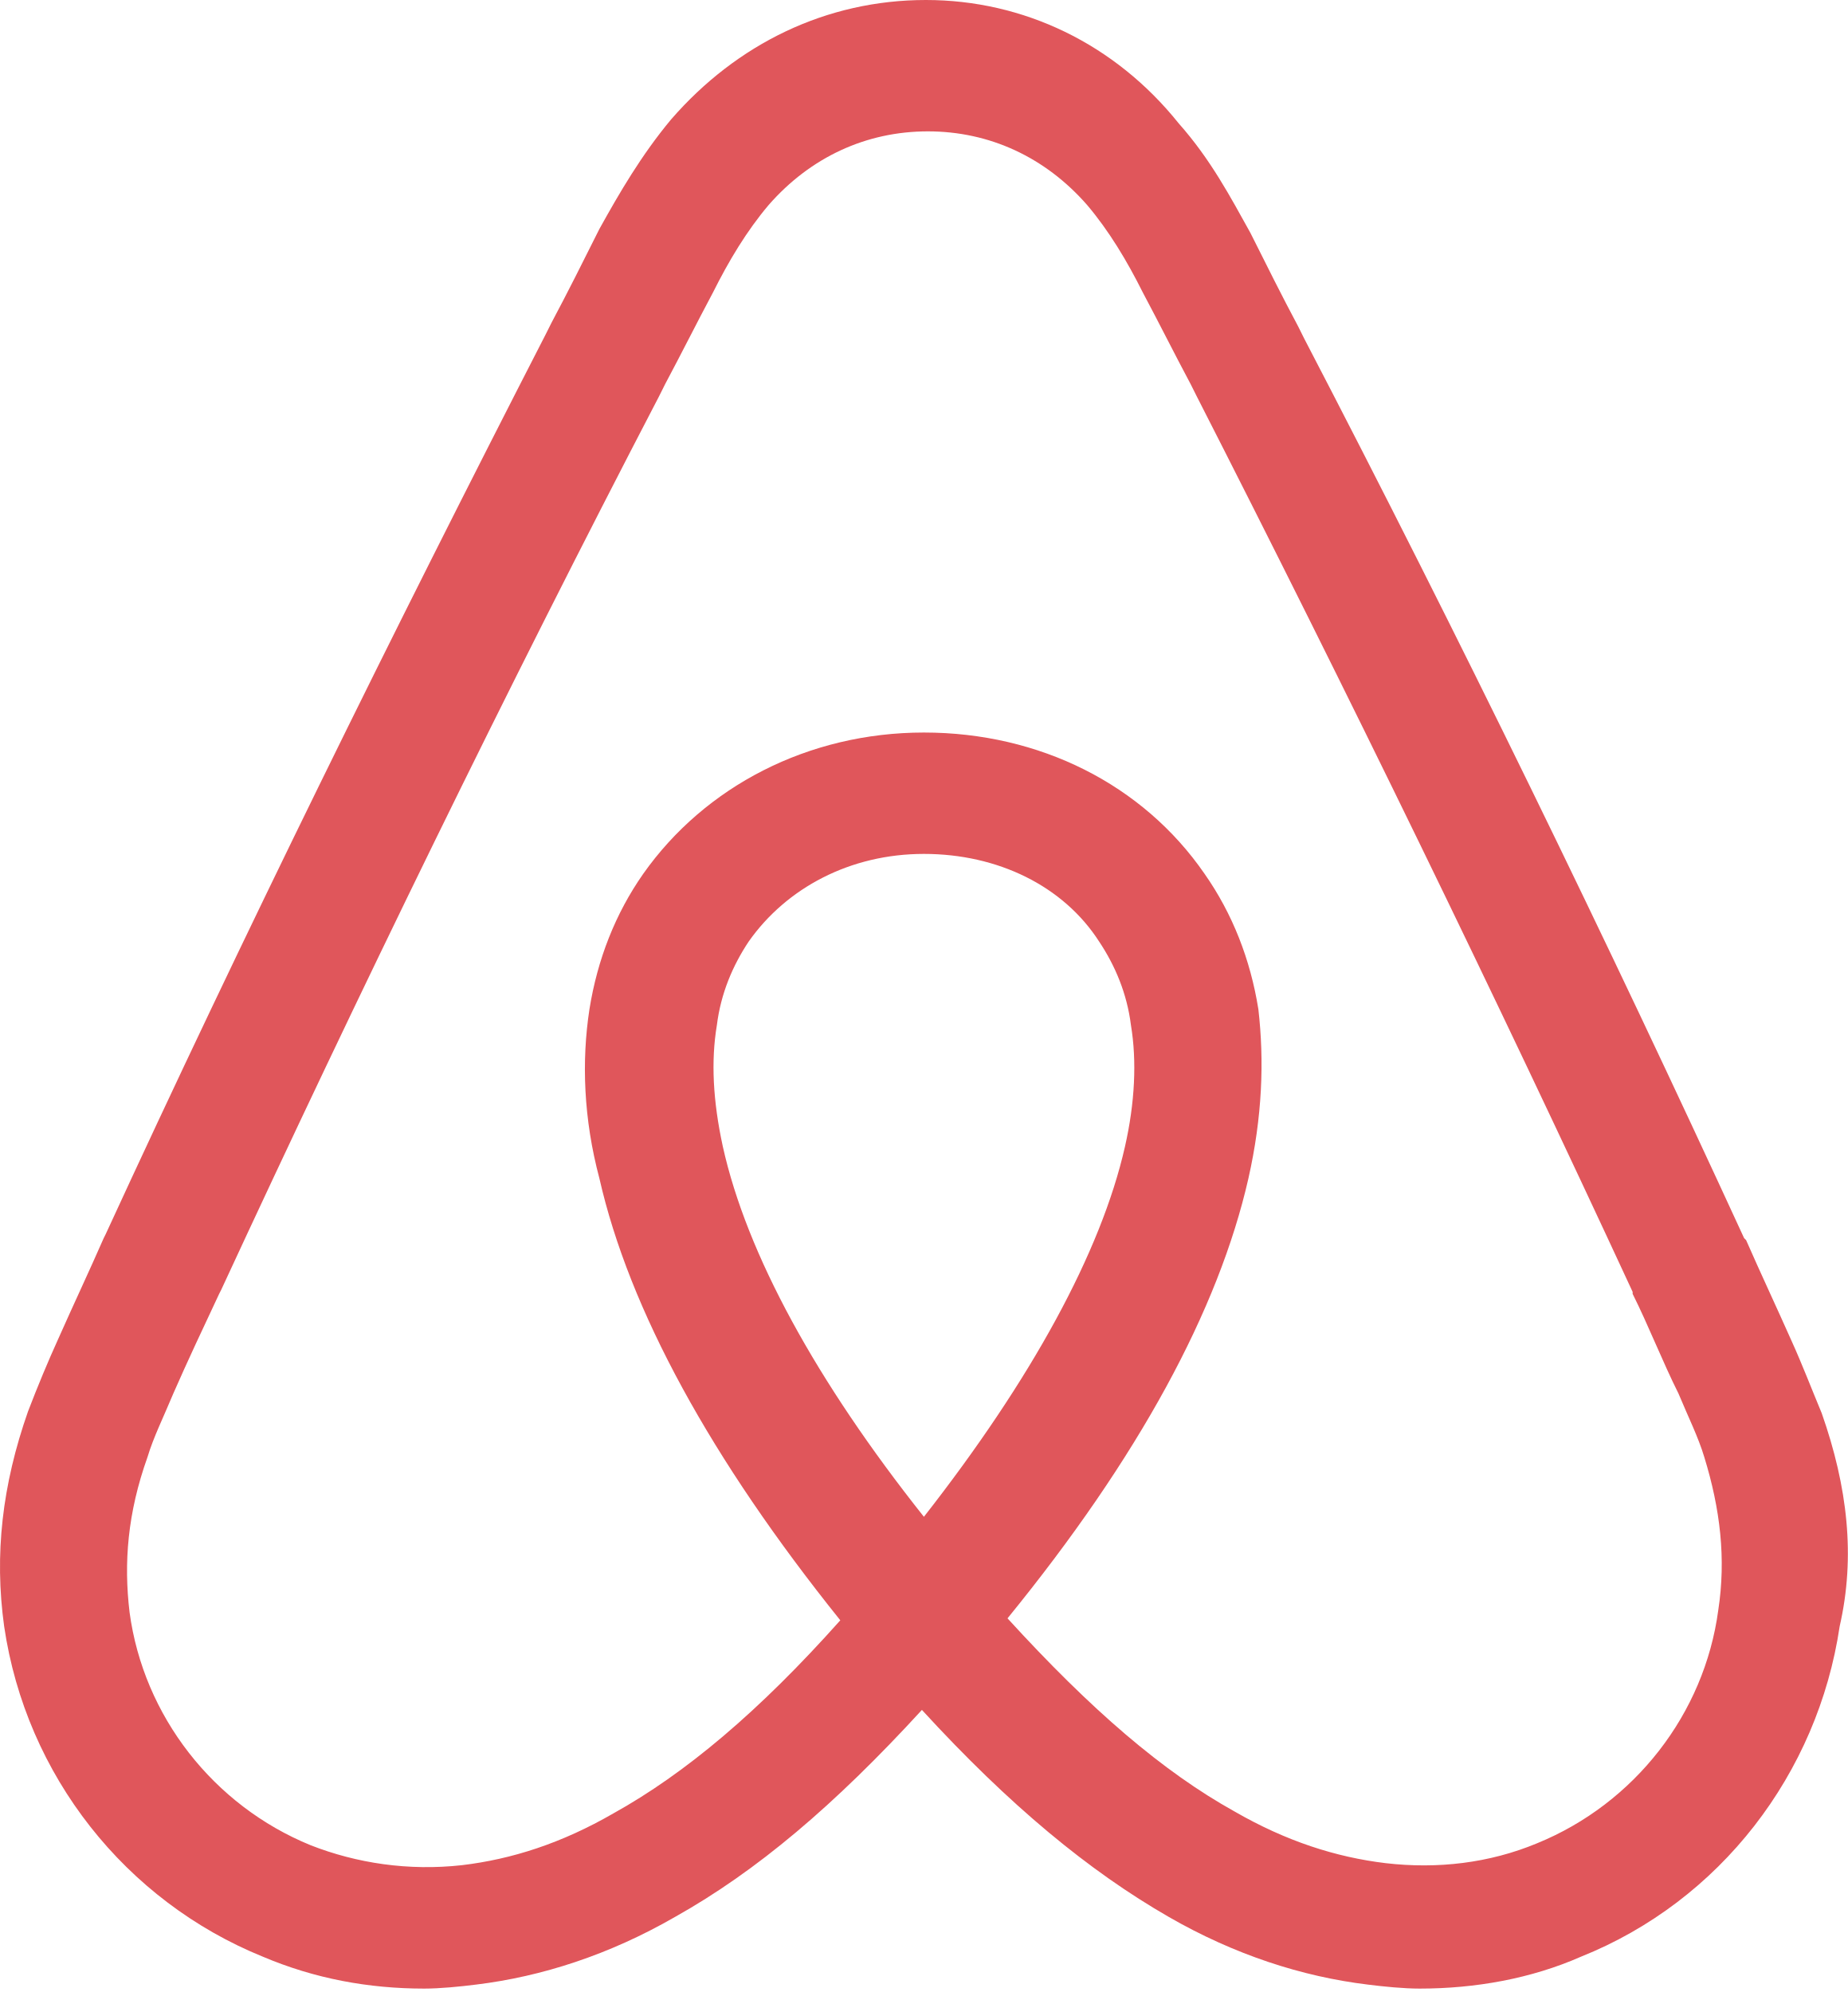
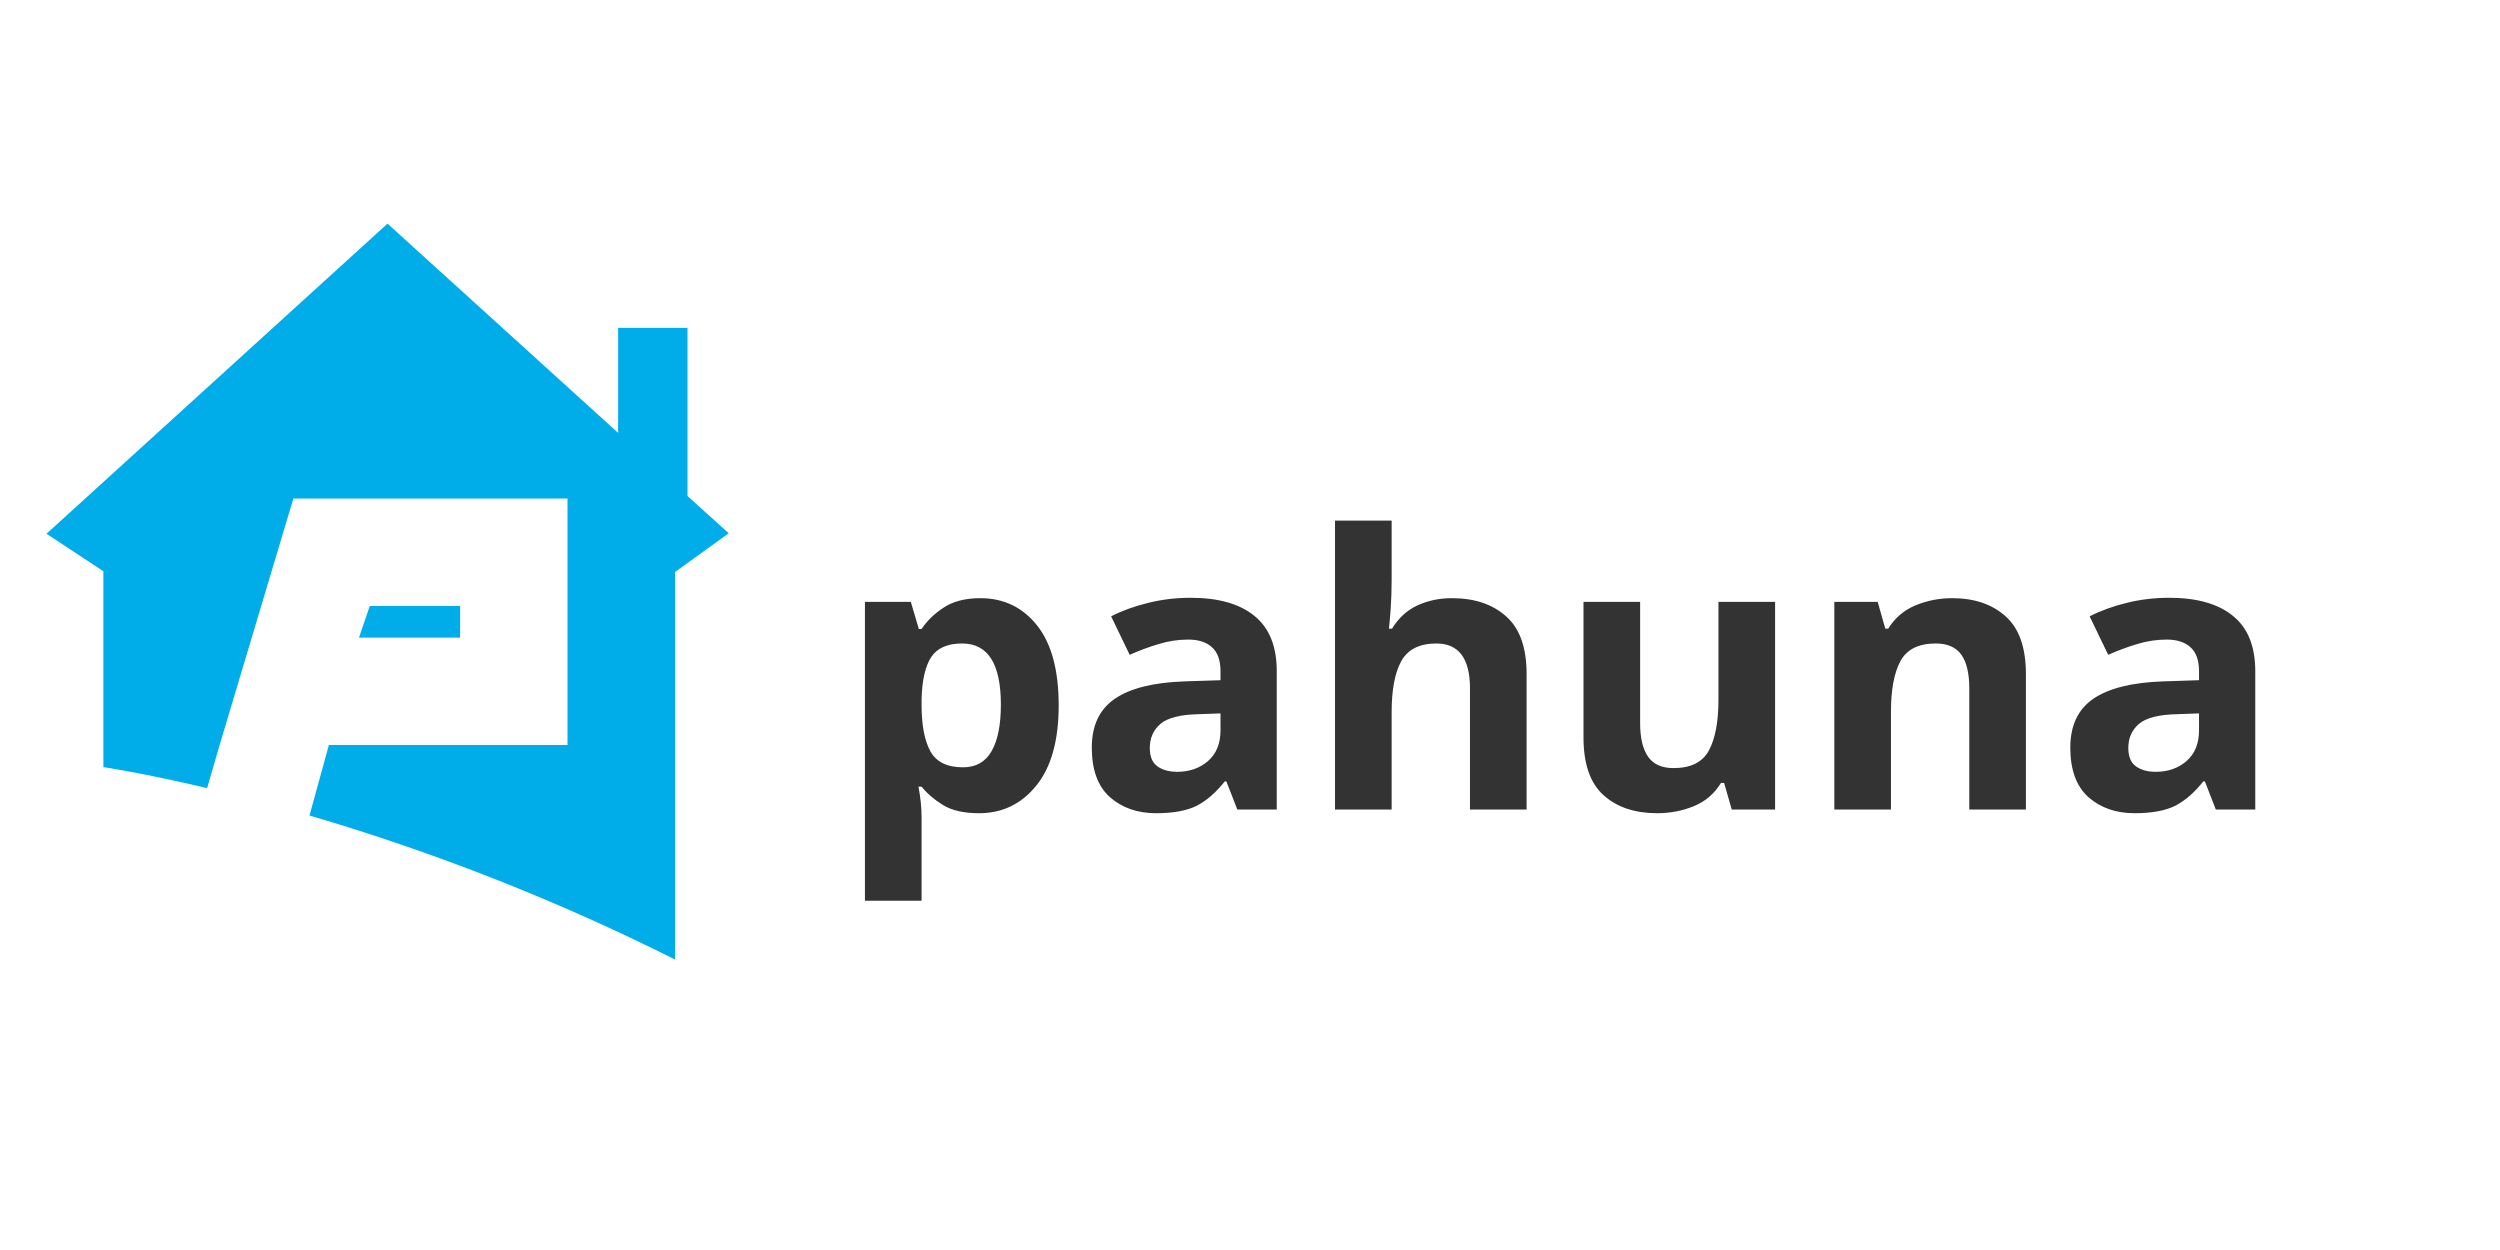
- <svg xmlns="http://www.w3.org/2000/svg" width="256px" height="276px" viewBox="0 0 256 276" version="1.1" preserveAspectRatio="xMidYMid">
-   <g>
-     <path d="M238.041,223.123 C236.109,237.467 226.457,249.879 212.943,255.395 C206.322,258.15 199.153,258.98 191.981,258.15 C185.087,257.324 178.191,255.117 171.022,250.984 C161.092,245.462 151.162,236.916 139.579,224.228 C157.783,201.888 168.812,181.477 172.951,163.279 C174.882,154.727 175.157,147.004 174.331,139.832 C173.229,132.938 170.746,126.593 166.883,121.077 C158.334,108.667 143.993,101.495 127.996,101.495 C111.999,101.495 97.658,108.943 89.108,121.077 C85.245,126.593 82.766,132.938 81.661,139.832 C80.559,147.004 80.834,155.002 83.041,163.279 C87.177,181.477 98.484,202.164 116.413,224.5 C105.105,237.191 94.9,245.741 84.97,251.257 C77.801,255.395 70.904,257.602 64.011,258.426 C56.563,259.255 49.391,258.15 43.049,255.671 C29.534,250.155 19.883,237.739 17.951,223.398 C17.125,216.505 17.676,209.611 20.434,201.888 C21.26,199.127 22.641,196.375 24.018,193.063 C25.95,188.652 28.157,183.96 30.361,179.27 L30.639,178.722 C49.667,137.625 70.078,95.704 91.315,54.887 L92.142,53.229 C94.349,49.096 96.553,44.685 98.763,40.546 C100.967,36.132 103.449,31.994 106.483,28.407 C112.274,21.786 119.997,18.201 128.547,18.201 C137.096,18.201 144.819,21.786 150.611,28.407 C153.645,31.994 156.127,36.132 158.334,40.546 C160.541,44.685 162.745,49.096 164.952,53.229 L165.781,54.887 C186.741,95.979 207.151,137.9 226.182,178.998 L226.182,179.27 C228.389,183.684 230.318,188.652 232.525,193.063 C233.905,196.375 235.283,199.127 236.109,201.888 C238.316,209.057 239.143,215.956 238.041,223.123 L238.041,223.123 Z M127.996,210.159 C113.104,191.407 103.449,173.754 100.14,158.865 C98.763,152.52 98.484,147.004 99.314,142.039 C99.865,137.625 101.521,133.762 103.725,130.45 C108.965,123.011 117.79,118.313 127.996,118.313 C138.201,118.313 147.302,122.73 152.267,130.45 C154.471,133.762 156.127,137.625 156.678,142.039 C157.505,147.004 157.229,152.795 155.851,158.865 C152.542,173.481 142.888,191.132 127.996,210.159 L127.996,210.159 Z M252.382,195.818 C251.004,192.509 249.624,188.925 248.246,185.891 C246.039,180.929 243.832,176.237 241.901,171.823 L241.625,171.55 C222.597,130.177 202.186,88.256 180.673,46.892 L179.847,45.233 C177.64,41.095 175.433,36.681 173.229,32.269 C170.468,27.302 167.71,22.067 163.299,17.099 C154.471,6.067 141.786,0 128.271,0 C114.481,0 102.072,6.067 92.968,16.551 C88.833,21.513 85.799,26.753 83.041,31.721 C80.834,36.132 78.627,40.546 76.42,44.685 L75.594,46.335 C54.359,87.705 33.673,129.629 14.642,170.999 L14.367,171.55 C12.435,175.961 10.228,180.648 8.021,185.616 C6.644,188.652 5.263,191.961 3.886,195.546 C0.298,205.748 -0.804,215.403 0.574,225.33 C3.61,246.016 17.4,263.394 36.431,271.114 C43.6,274.15 51.047,275.528 58.77,275.528 C60.977,275.528 63.735,275.252 65.942,274.974 C75.043,273.869 84.419,270.841 93.519,265.598 C104.83,259.255 115.586,250.155 127.72,236.916 C139.854,250.155 150.887,259.255 161.919,265.598 C171.022,270.841 180.398,273.869 189.499,274.974 C191.706,275.252 194.464,275.528 196.67,275.528 C204.393,275.528 212.114,274.15 219.01,271.114 C238.316,263.394 251.831,245.741 254.864,225.33 C257.071,215.675 255.966,206.027 252.382,195.818 L252.382,195.818 Z" fill="#E0565B" />
-   </g>
+ <svg xmlns="http://www.w3.org/2000/svg" id="Layer_1" data-name="Layer 1" viewBox="0 0 200 100">
+   <defs>
+     <style>.cls-1{fill:#00ade9;}.cls-2{font-size:30.4px;fill:#333;font-family:Poppins-SemiBold, Poppins;font-weight:600;}</style>
+   </defs>
+   <path class="cls-1" d="M58.3,42.66,54,45.76v31A175.58,175.58,0,0,0,24.76,65.24l1.55-5.64H45.4V39.88H23.47L17.57,59.6l-1,3.45c-5.2-1.23-8.3-1.68-8.3-1.68V45.7l-4.55-3L31,17.89,49.45,34.63v-8.4H55V39.68Z" />
+   <polygon class="cls-1" points="36.81 48.48 36.81 51.01 28.72 51.01 29.58 48.48 36.81 48.48" />
+   <text class="cls-2" transform="translate(66.82 64.76)">pahuna</text>
</svg>
